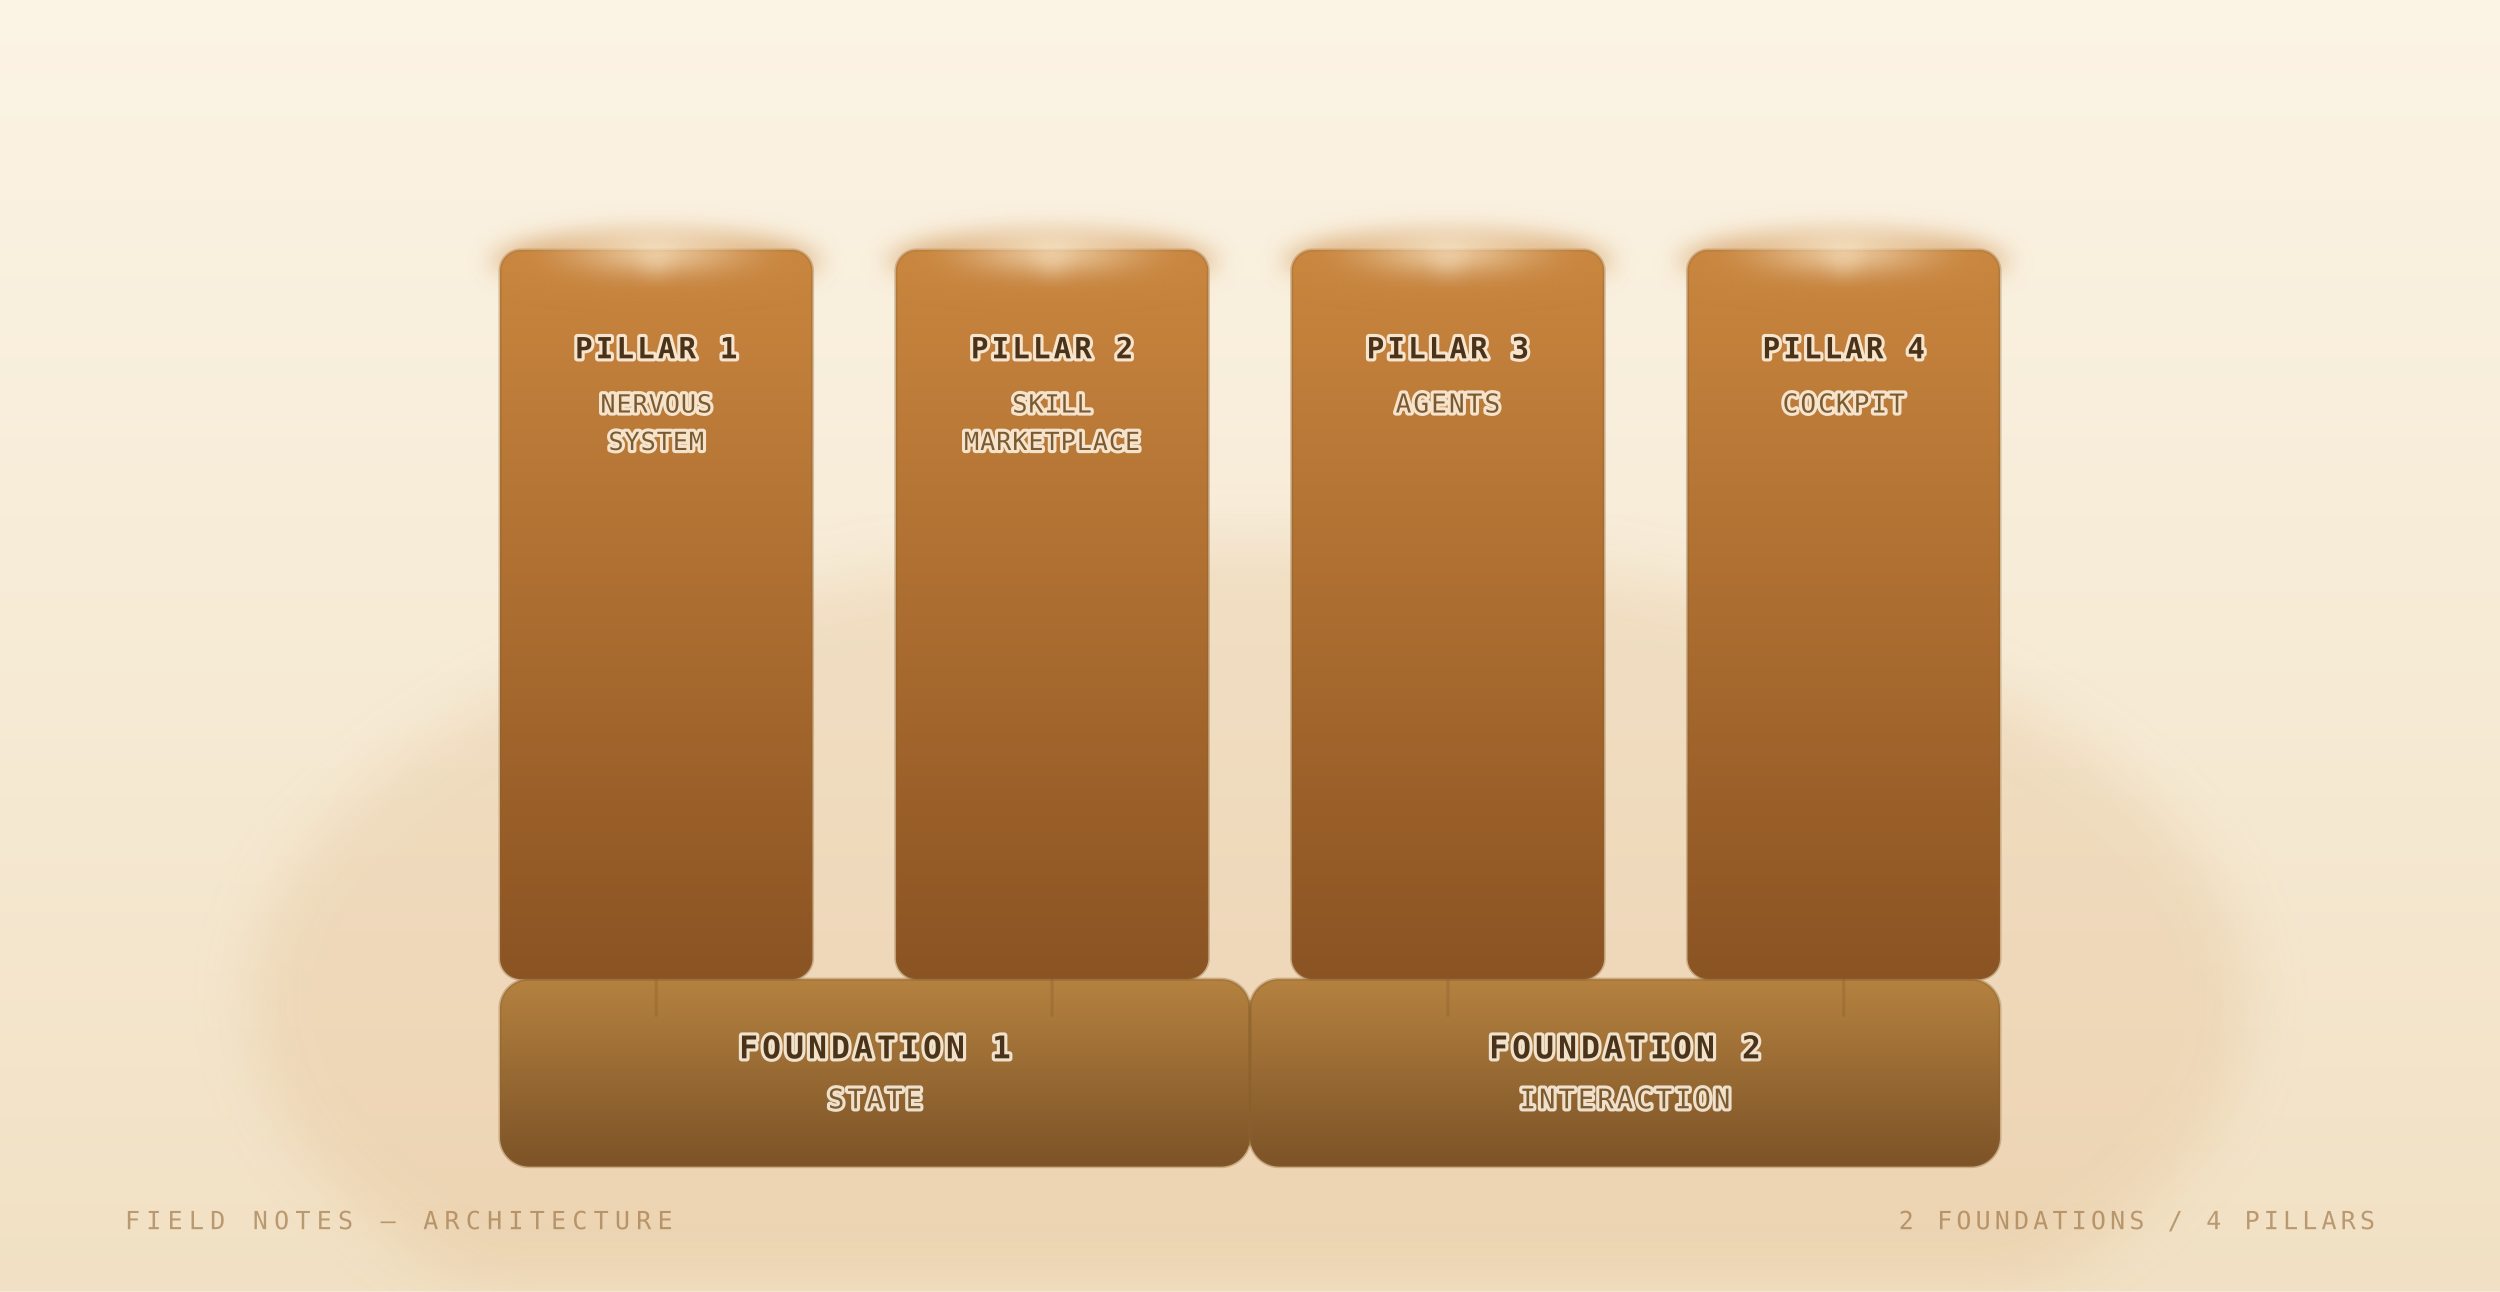
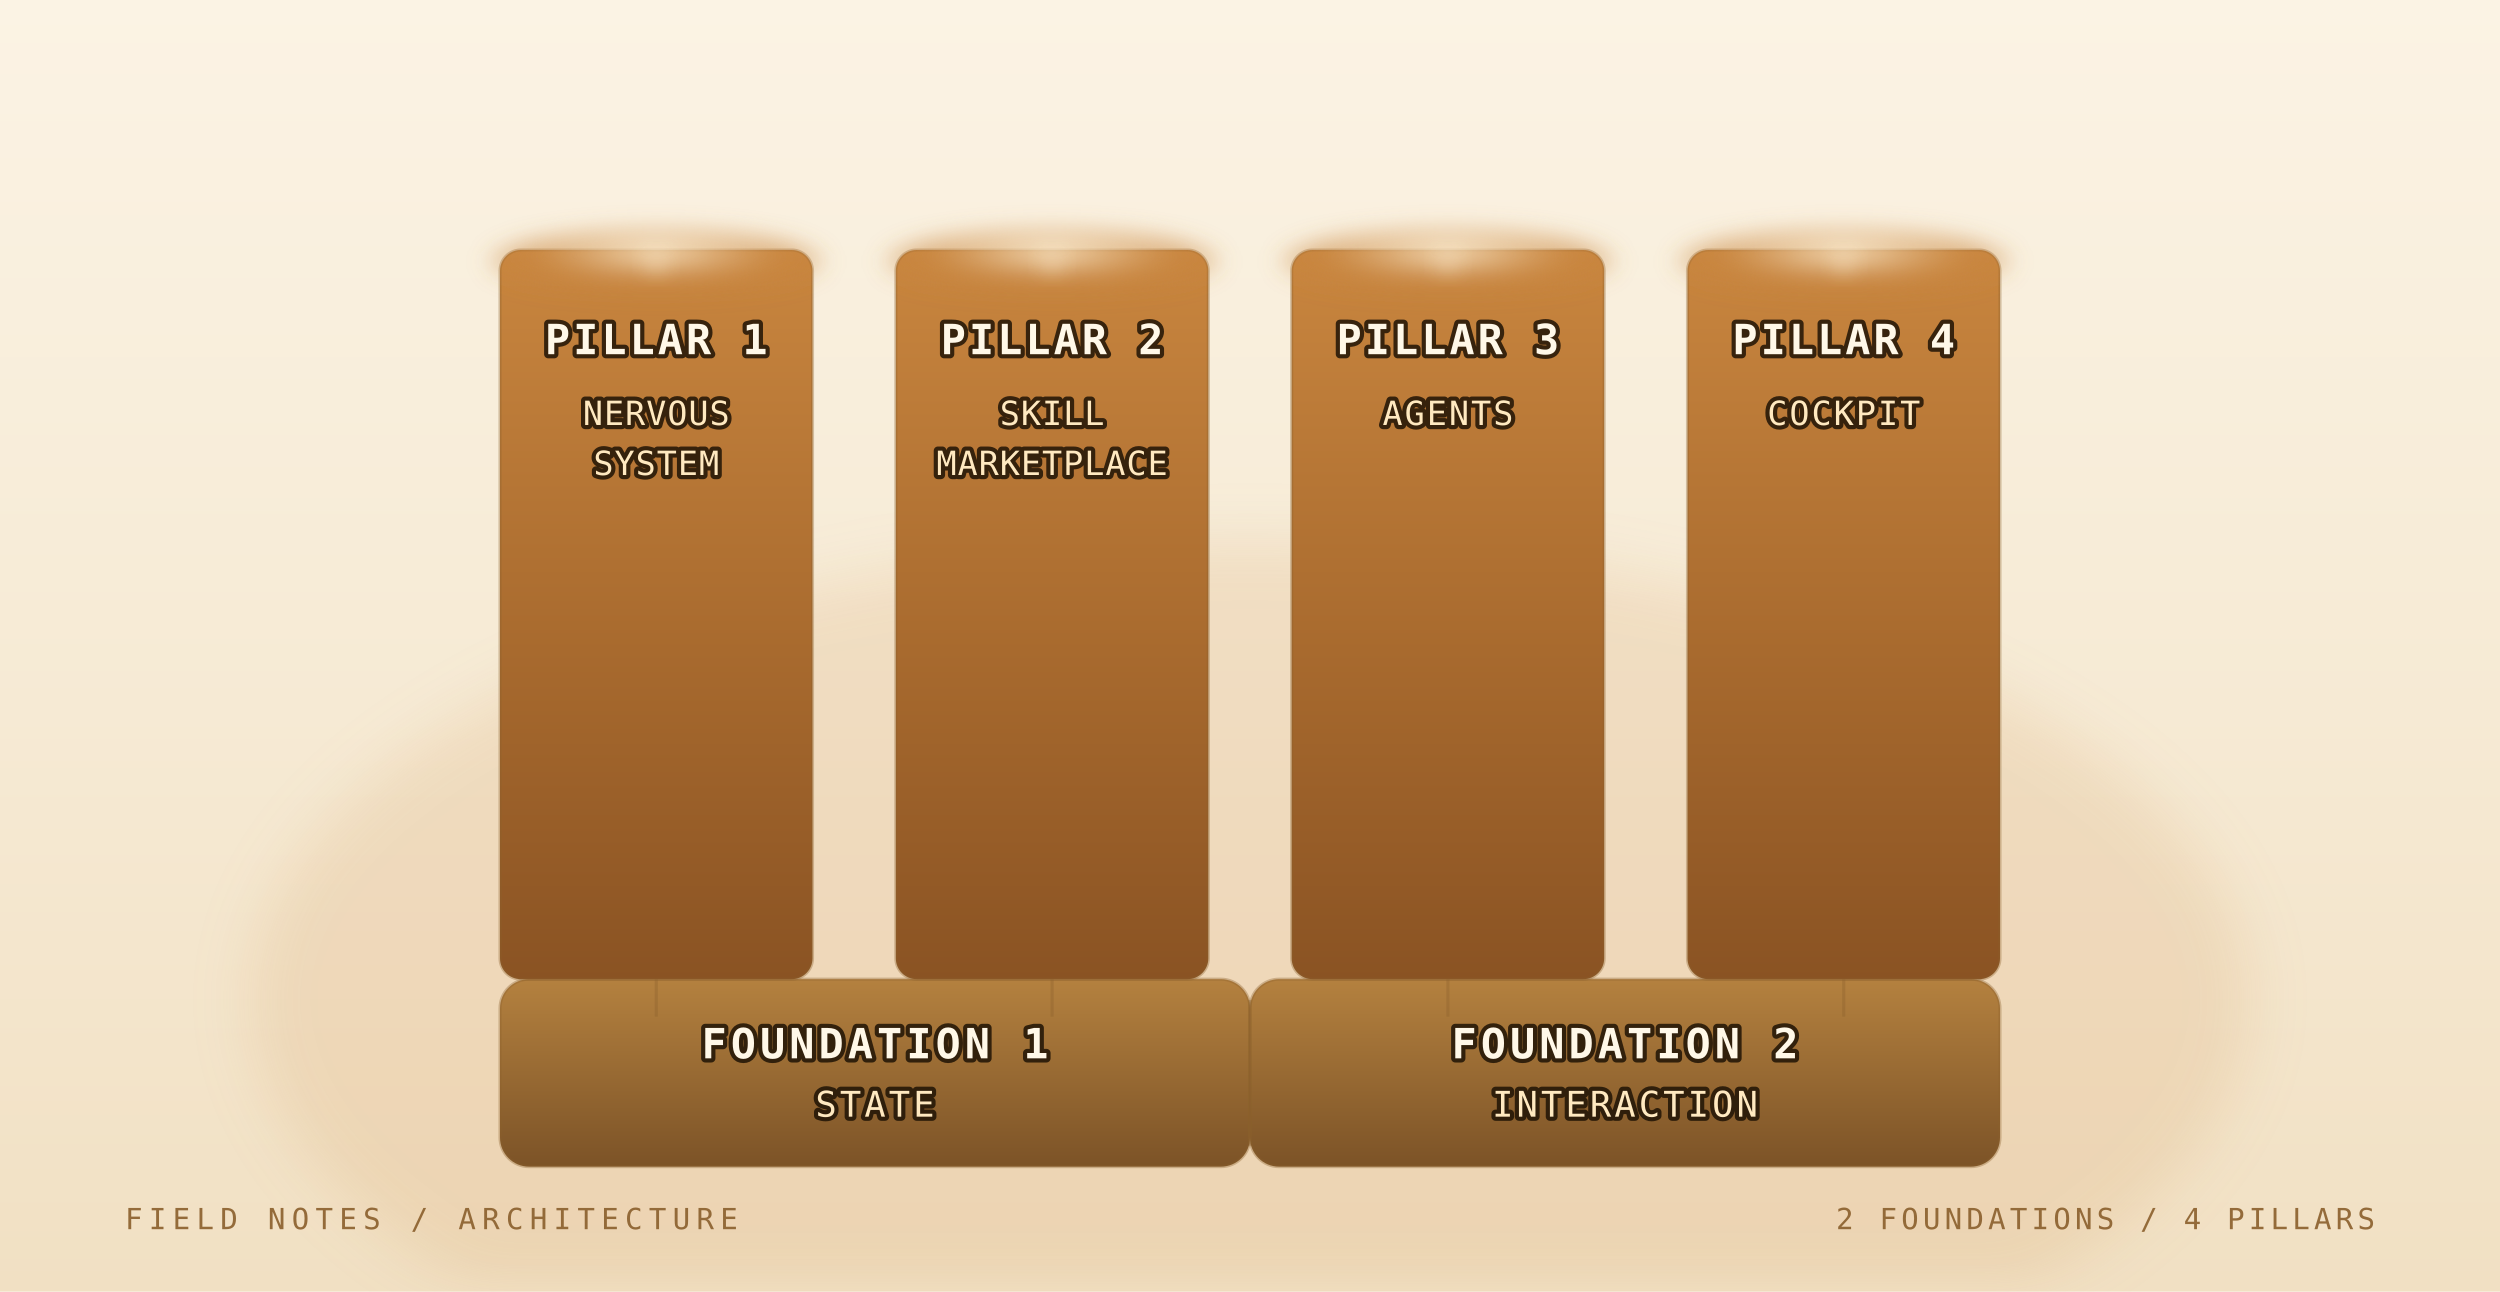
<svg xmlns="http://www.w3.org/2000/svg" viewBox="0 0 1200 620" width="1200" height="620" role="img" aria-label="Diagram: two foundations, state and interaction, carry four agent pillars: nervous system, skill marketplace, agents, cockpit">
  <defs>
    <linearGradient id="bg" x1="0" y1="0" x2="0" y2="1">
      <stop offset="0%" stop-color="#fbf3e4" />
      <stop offset="55%" stop-color="#f6ead4" />
      <stop offset="100%" stop-color="#f1e0c3" />
    </linearGradient>
    <linearGradient id="pillar" x1="0" y1="0" x2="0" y2="1">
      <stop offset="0%" stop-color="#c9863f" />
      <stop offset="55%" stop-color="#a86a2e" />
      <stop offset="100%" stop-color="#8a5323" />
    </linearGradient>
    <linearGradient id="found" x1="0" y1="0" x2="0" y2="1">
      <stop offset="0%" stop-color="#b4813f" />
      <stop offset="100%" stop-color="#7c5327" />
    </linearGradient>
    <radialGradient id="cap" cx="50%" cy="35%" r="65%">
      <stop offset="0%" stop-color="#fff2d6" stop-opacity="0.95" />
      <stop offset="60%" stop-color="#c9863f" stop-opacity="0.55" />
      <stop offset="100%" stop-color="#c9863f" stop-opacity="0" />
    </radialGradient>
    <filter id="soft" x="-80%" y="-80%" width="260%" height="260%">
      <feGaussianBlur stdDeviation="14" />
    </filter>
    <filter id="glow" x="-140%" y="-140%" width="380%" height="380%">
      <feGaussianBlur stdDeviation="5" />
    </filter>
  </defs>
  <rect width="1200" height="620" fill="url(#bg)" />
  <ellipse cx="600.0" cy="480" rx="480" ry="220" fill="#c9863f" opacity="0.14" filter="url(#soft)" />
  <rect x="240.0" y="470" width="360.0" height="90" rx="14" fill="url(#found)" stroke="#8a5f2c" stroke-opacity="0.35" stroke-width="1.5" />
-   <text x="420.0" y="508" text-anchor="middle" font-family="ui-monospace,SFMono-Regular,Menlo,Consolas,monospace" paint-order="stroke fill" stroke="#fff6e6" stroke-opacity="0.85" stroke-width="3" stroke-linejoin="round" font-size="15" letter-spacing="2" fill="#4a3319" font-weight="600">FOUNDATION 1</text>
-   <text x="420.0" y="532" text-anchor="middle" font-family="ui-monospace,SFMono-Regular,Menlo,Consolas,monospace" paint-order="stroke fill" stroke="#fff6e6" stroke-opacity="0.85" stroke-width="3" stroke-linejoin="round" font-size="13" letter-spacing="1.5" fill="#7c5a30">STATE</text>
+   <text x="420.0" y="508" text-anchor="middle" font-family="ui-monospace,SFMono-Regular,Menlo,Consolas,monospace" paint-order="stroke fill" stroke="#1f1305" stroke-opacity="0.85" stroke-width="4" stroke-linejoin="round" font-size="20" letter-spacing="2" fill="#fff8e8" font-weight="600">FOUNDATION 1</text>
+   <text x="420.0" y="536" text-anchor="middle" font-family="ui-monospace,SFMono-Regular,Menlo,Consolas,monospace" paint-order="stroke fill" stroke="#1f1305" stroke-opacity="0.85" stroke-width="4" stroke-linejoin="round" font-size="17" letter-spacing="1.5" fill="#ffe9c0">STATE</text>
  <rect x="600.0" y="470" width="360.0" height="90" rx="14" fill="url(#found)" stroke="#8a5f2c" stroke-opacity="0.35" stroke-width="1.5" />
-   <text x="780.0" y="508" text-anchor="middle" font-family="ui-monospace,SFMono-Regular,Menlo,Consolas,monospace" paint-order="stroke fill" stroke="#fff6e6" stroke-opacity="0.85" stroke-width="3" stroke-linejoin="round" font-size="15" letter-spacing="2" fill="#4a3319" font-weight="600">FOUNDATION 2</text>
-   <text x="780.0" y="532" text-anchor="middle" font-family="ui-monospace,SFMono-Regular,Menlo,Consolas,monospace" paint-order="stroke fill" stroke="#fff6e6" stroke-opacity="0.85" stroke-width="3" stroke-linejoin="round" font-size="13" letter-spacing="1.5" fill="#7c5a30">INTERACTION</text>
+   <text x="780.0" y="508" text-anchor="middle" font-family="ui-monospace,SFMono-Regular,Menlo,Consolas,monospace" paint-order="stroke fill" stroke="#1f1305" stroke-opacity="0.85" stroke-width="4" stroke-linejoin="round" font-size="20" letter-spacing="2" fill="#fff8e8" font-weight="600">FOUNDATION 2</text>
+   <text x="780.0" y="536" text-anchor="middle" font-family="ui-monospace,SFMono-Regular,Menlo,Consolas,monospace" paint-order="stroke fill" stroke="#1f1305" stroke-opacity="0.85" stroke-width="4" stroke-linejoin="round" font-size="17" letter-spacing="1.5" fill="#ffe9c0">INTERACTION</text>
  <line x1="600.0" y1="480" x2="600.0" y2="550" stroke="#8a5f2c" stroke-opacity="0.35" stroke-width="1.5" />
  <rect x="240.0" y="120" width="150" height="350" rx="10" fill="url(#pillar)" stroke="#8a5f2c" stroke-opacity="0.35" stroke-width="1.5" />
  <ellipse cx="315.0" cy="126" rx="81.0" ry="16" fill="url(#cap)" filter="url(#glow)" />
  <circle cx="315.0" cy="126" r="3" fill="#fff2d6" filter="url(#glow)" />
-   <text x="315.0" y="172" text-anchor="middle" font-family="ui-monospace,SFMono-Regular,Menlo,Consolas,monospace" paint-order="stroke fill" stroke="#fff6e6" stroke-opacity="0.85" stroke-width="3" stroke-linejoin="round" font-size="14" letter-spacing="1.5" fill="#4a3319" font-weight="600">PILLAR 1</text>
-   <text x="315.0" y="198" text-anchor="middle" font-family="ui-monospace,SFMono-Regular,Menlo,Consolas,monospace" paint-order="stroke fill" stroke="#fff6e6" stroke-opacity="0.85" stroke-width="3" stroke-linejoin="round" font-size="12" letter-spacing="0.5" fill="#7c5a30">NERVOUS</text>
-   <text x="315.0" y="216" text-anchor="middle" font-family="ui-monospace,SFMono-Regular,Menlo,Consolas,monospace" paint-order="stroke fill" stroke="#fff6e6" stroke-opacity="0.85" stroke-width="3" stroke-linejoin="round" font-size="12" letter-spacing="0.5" fill="#7c5a30">SYSTEM</text>
+   <text x="315.0" y="170" text-anchor="middle" font-family="ui-monospace,SFMono-Regular,Menlo,Consolas,monospace" paint-order="stroke fill" stroke="#1f1305" stroke-opacity="0.85" stroke-width="4" stroke-linejoin="round" font-size="20" letter-spacing="1.5" fill="#fff8e8" font-weight="600">PILLAR 1</text>
+   <text x="315.0" y="204" text-anchor="middle" font-family="ui-monospace,SFMono-Regular,Menlo,Consolas,monospace" paint-order="stroke fill" stroke="#1f1305" stroke-opacity="0.85" stroke-width="4" stroke-linejoin="round" font-size="16" letter-spacing="0.5" fill="#ffe9c0">NERVOUS</text>
+   <text x="315.0" y="228" text-anchor="middle" font-family="ui-monospace,SFMono-Regular,Menlo,Consolas,monospace" paint-order="stroke fill" stroke="#1f1305" stroke-opacity="0.85" stroke-width="4" stroke-linejoin="round" font-size="16" letter-spacing="0.5" fill="#ffe9c0">SYSTEM</text>
  <line x1="315.0" y1="470" x2="315.0" y2="488" stroke="#8a5f2c" stroke-opacity="0.35" stroke-width="1.5" />
  <rect x="430.0" y="120" width="150" height="350" rx="10" fill="url(#pillar)" stroke="#8a5f2c" stroke-opacity="0.35" stroke-width="1.5" />
  <ellipse cx="505.0" cy="126" rx="81.0" ry="16" fill="url(#cap)" filter="url(#glow)" />
  <circle cx="505.0" cy="126" r="3" fill="#fff2d6" filter="url(#glow)" />
-   <text x="505.0" y="172" text-anchor="middle" font-family="ui-monospace,SFMono-Regular,Menlo,Consolas,monospace" paint-order="stroke fill" stroke="#fff6e6" stroke-opacity="0.85" stroke-width="3" stroke-linejoin="round" font-size="14" letter-spacing="1.5" fill="#4a3319" font-weight="600">PILLAR 2</text>
-   <text x="505.0" y="198" text-anchor="middle" font-family="ui-monospace,SFMono-Regular,Menlo,Consolas,monospace" paint-order="stroke fill" stroke="#fff6e6" stroke-opacity="0.85" stroke-width="3" stroke-linejoin="round" font-size="12" letter-spacing="0.5" fill="#7c5a30">SKILL</text>
-   <text x="505.0" y="216" text-anchor="middle" font-family="ui-monospace,SFMono-Regular,Menlo,Consolas,monospace" paint-order="stroke fill" stroke="#fff6e6" stroke-opacity="0.85" stroke-width="3" stroke-linejoin="round" font-size="12" letter-spacing="0.5" fill="#7c5a30">MARKETPLACE</text>
+   <text x="505.0" y="170" text-anchor="middle" font-family="ui-monospace,SFMono-Regular,Menlo,Consolas,monospace" paint-order="stroke fill" stroke="#1f1305" stroke-opacity="0.85" stroke-width="4" stroke-linejoin="round" font-size="20" letter-spacing="1.5" fill="#fff8e8" font-weight="600">PILLAR 2</text>
+   <text x="505.0" y="204" text-anchor="middle" font-family="ui-monospace,SFMono-Regular,Menlo,Consolas,monospace" paint-order="stroke fill" stroke="#1f1305" stroke-opacity="0.85" stroke-width="4" stroke-linejoin="round" font-size="16" letter-spacing="0.5" fill="#ffe9c0">SKILL</text>
+   <text x="505.0" y="228" text-anchor="middle" font-family="ui-monospace,SFMono-Regular,Menlo,Consolas,monospace" paint-order="stroke fill" stroke="#1f1305" stroke-opacity="0.85" stroke-width="4" stroke-linejoin="round" font-size="16" letter-spacing="0.5" fill="#ffe9c0">MARKETPLACE</text>
  <line x1="505.0" y1="470" x2="505.0" y2="488" stroke="#8a5f2c" stroke-opacity="0.35" stroke-width="1.5" />
  <rect x="620.0" y="120" width="150" height="350" rx="10" fill="url(#pillar)" stroke="#8a5f2c" stroke-opacity="0.35" stroke-width="1.5" />
  <ellipse cx="695.0" cy="126" rx="81.0" ry="16" fill="url(#cap)" filter="url(#glow)" />
  <circle cx="695.0" cy="126" r="3" fill="#fff2d6" filter="url(#glow)" />
-   <text x="695.0" y="172" text-anchor="middle" font-family="ui-monospace,SFMono-Regular,Menlo,Consolas,monospace" paint-order="stroke fill" stroke="#fff6e6" stroke-opacity="0.85" stroke-width="3" stroke-linejoin="round" font-size="14" letter-spacing="1.5" fill="#4a3319" font-weight="600">PILLAR 3</text>
-   <text x="695.0" y="198" text-anchor="middle" font-family="ui-monospace,SFMono-Regular,Menlo,Consolas,monospace" paint-order="stroke fill" stroke="#fff6e6" stroke-opacity="0.85" stroke-width="3" stroke-linejoin="round" font-size="12.5" letter-spacing="1" fill="#7c5a30">AGENTS</text>
+   <text x="695.0" y="170" text-anchor="middle" font-family="ui-monospace,SFMono-Regular,Menlo,Consolas,monospace" paint-order="stroke fill" stroke="#1f1305" stroke-opacity="0.85" stroke-width="4" stroke-linejoin="round" font-size="20" letter-spacing="1.5" fill="#fff8e8" font-weight="600">PILLAR 3</text>
+   <text x="695.0" y="204" text-anchor="middle" font-family="ui-monospace,SFMono-Regular,Menlo,Consolas,monospace" paint-order="stroke fill" stroke="#1f1305" stroke-opacity="0.85" stroke-width="4" stroke-linejoin="round" font-size="16" letter-spacing="1" fill="#ffe9c0">AGENTS</text>
  <line x1="695.0" y1="470" x2="695.0" y2="488" stroke="#8a5f2c" stroke-opacity="0.35" stroke-width="1.5" />
  <rect x="810.0" y="120" width="150" height="350" rx="10" fill="url(#pillar)" stroke="#8a5f2c" stroke-opacity="0.35" stroke-width="1.5" />
  <ellipse cx="885.0" cy="126" rx="81.0" ry="16" fill="url(#cap)" filter="url(#glow)" />
  <circle cx="885.0" cy="126" r="3" fill="#fff2d6" filter="url(#glow)" />
-   <text x="885.0" y="172" text-anchor="middle" font-family="ui-monospace,SFMono-Regular,Menlo,Consolas,monospace" paint-order="stroke fill" stroke="#fff6e6" stroke-opacity="0.85" stroke-width="3" stroke-linejoin="round" font-size="14" letter-spacing="1.5" fill="#4a3319" font-weight="600">PILLAR 4</text>
-   <text x="885.0" y="198" text-anchor="middle" font-family="ui-monospace,SFMono-Regular,Menlo,Consolas,monospace" paint-order="stroke fill" stroke="#fff6e6" stroke-opacity="0.85" stroke-width="3" stroke-linejoin="round" font-size="12.5" letter-spacing="1" fill="#7c5a30">COCKPIT</text>
+   <text x="885.0" y="170" text-anchor="middle" font-family="ui-monospace,SFMono-Regular,Menlo,Consolas,monospace" paint-order="stroke fill" stroke="#1f1305" stroke-opacity="0.85" stroke-width="4" stroke-linejoin="round" font-size="20" letter-spacing="1.5" fill="#fff8e8" font-weight="600">PILLAR 4</text>
+   <text x="885.0" y="204" text-anchor="middle" font-family="ui-monospace,SFMono-Regular,Menlo,Consolas,monospace" paint-order="stroke fill" stroke="#1f1305" stroke-opacity="0.85" stroke-width="4" stroke-linejoin="round" font-size="16" letter-spacing="1" fill="#ffe9c0">COCKPIT</text>
  <line x1="885.0" y1="470" x2="885.0" y2="488" stroke="#8a5f2c" stroke-opacity="0.35" stroke-width="1.5" />
-   <text x="60" y="590" font-family="ui-monospace,SFMono-Regular,Menlo,Consolas,monospace" font-size="12" letter-spacing="3" fill="#8a5f2c" fill-opacity="0.55">FIELD NOTES — ARCHITECTURE</text>
-   <text x="1140" y="590" text-anchor="end" font-family="ui-monospace,SFMono-Regular,Menlo,Consolas,monospace" font-size="12" letter-spacing="2" fill="#8a5f2c" fill-opacity="0.55">2 FOUNDATIONS / 4 PILLARS</text>
+   <text x="60" y="590" font-family="ui-monospace,SFMono-Regular,Menlo,Consolas,monospace" font-size="14" letter-spacing="3" fill="#8a5f2c" fill-opacity="0.9">FIELD NOTES / ARCHITECTURE</text>
+   <text x="1140" y="590" text-anchor="end" font-family="ui-monospace,SFMono-Regular,Menlo,Consolas,monospace" font-size="14" letter-spacing="2" fill="#8a5f2c" fill-opacity="0.9">2 FOUNDATIONS / 4 PILLARS</text>
</svg>
